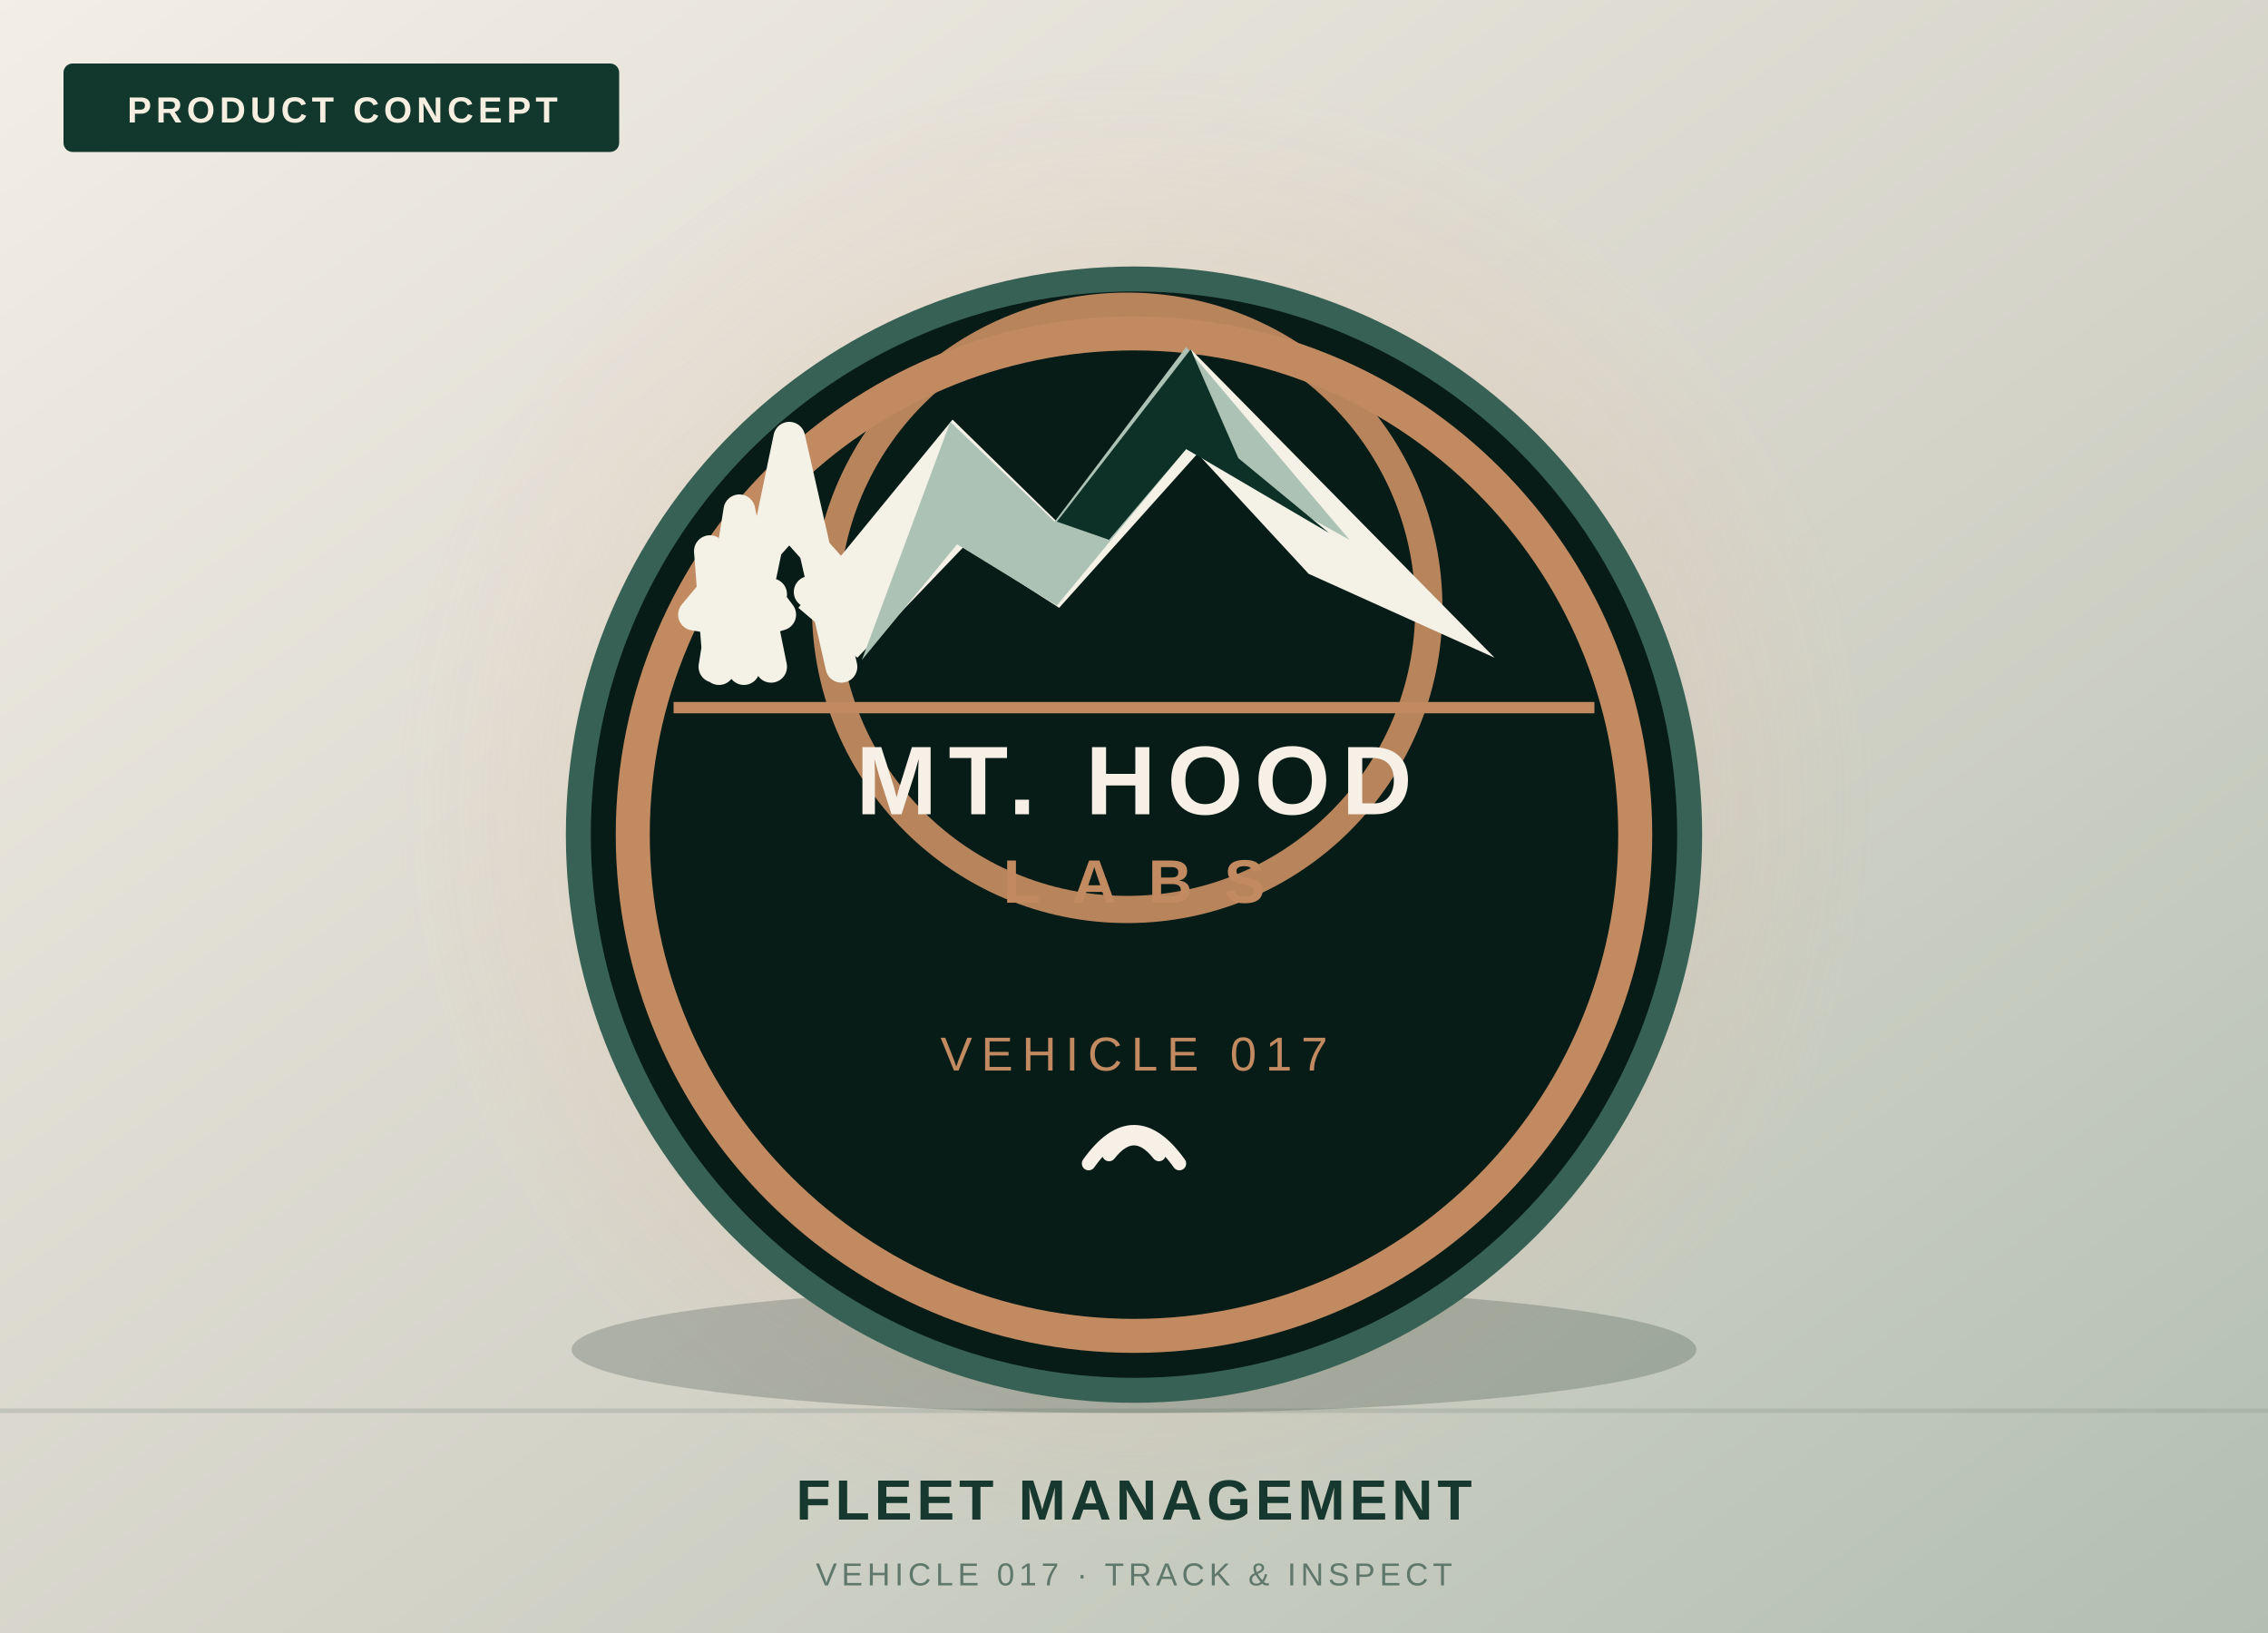
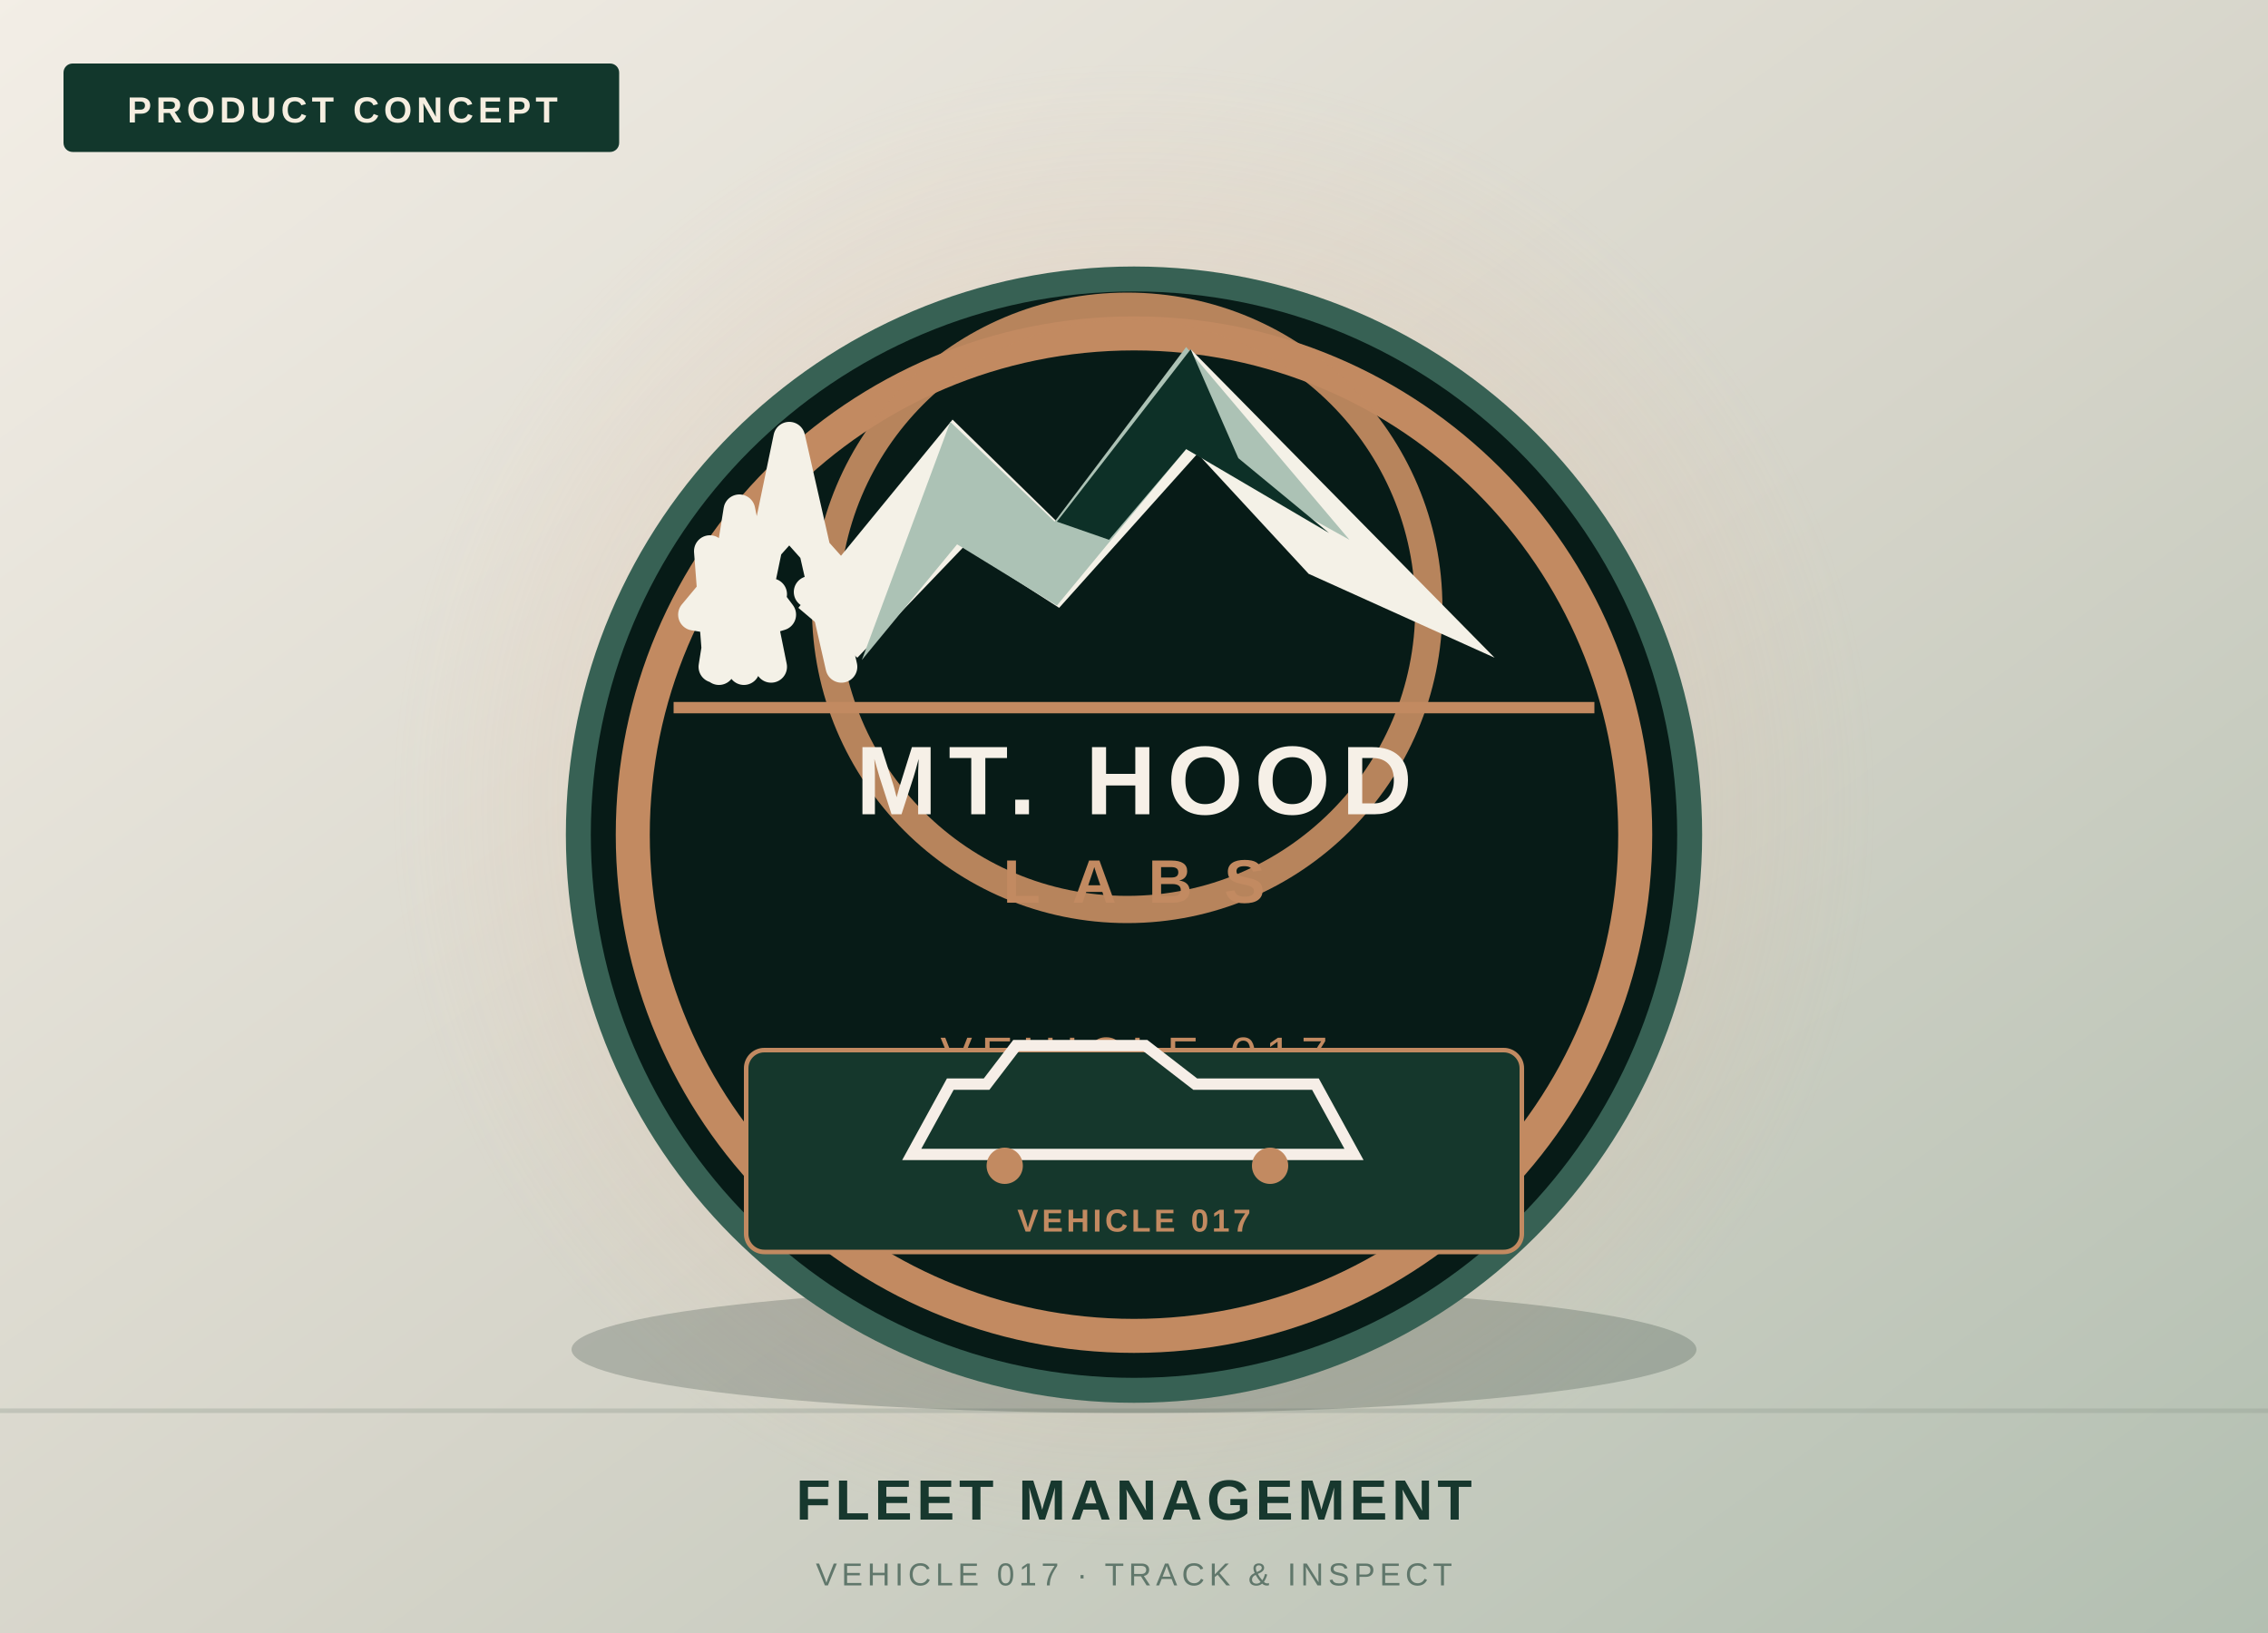
<svg xmlns="http://www.w3.org/2000/svg" viewBox="0 0 1000 720" role="img" aria-label="Fleet management 3D product concept by MT. HOOD LABS">
  <defs>
    <linearGradient id="back" x1="0" y1="0" x2="1" y2="1">
      <stop stop-color="#f3eee6" />
      <stop offset=".55" stop-color="#d5d4c9" />
      <stop offset="1" stop-color="#b2bfb1" />
    </linearGradient>
    <radialGradient id="halo">
      <stop stop-color="#e8b99b" stop-opacity=".5" />
      <stop offset="1" stop-color="#e8b99b" stop-opacity="0" />
    </radialGradient>
  </defs>
  <rect width="1000" height="720" fill="url(#back)" />
  <circle cx="500" cy="355" r="330" fill="url(#halo)" />
  <path d="M0 622h1000" stroke="#8e9b90" stroke-width="2" opacity=".35" />
  <ellipse cx="500" cy="595" rx="248" ry="28" fill="#082017" opacity=".2" />
  <circle cx="500" cy="368" r="245" fill="#071b17" stroke="#376154" stroke-width="11" />
  <circle cx="500" cy="368" r="221" fill="none" stroke="#c28a61" stroke-width="15" />
  <g transform="translate(0 -18)">
    <circle cx="497" cy="286" r="133" fill="none" stroke="#c28a61" stroke-width="12" opacity=".94" />
    <path d="M352 286 420 203 466 248 525 172 659 308l-82-37-49-53-61 68-42-27-47 49Z" fill="#f4f1e7" />
    <path d="m419 204 46 44 58-77 72 85-72-40-57 69-44-27-42 51Z" fill="#acc2b5" />
    <path d="m525 172 21 48 40 33-63-37-34 40-23-8Z" fill="#0d3027" />
    <path d="M327 312l21-101 23 101m-31-32-18-3 26-29 25 28-16 3m-42 33 11-69 14 69m-22-21-12-2 20-24 18 24-10 3m-17 21-4-52 15 52" stroke="#f4f1e7" stroke-width="14" fill="none" stroke-linejoin="round" stroke-linecap="round" />
    <path d="M297 330h406" stroke="#c28a61" stroke-width="5" />
    <text x="500" y="377" fill="#f6f0e7" font-family="Arial,sans-serif" font-size="43" letter-spacing="5" text-anchor="middle" font-weight="800">MT. HOOD</text>
    <text x="500" y="416" fill="#c28a61" font-family="Arial,sans-serif" font-size="27" letter-spacing="14" text-anchor="middle" font-weight="700">LABS</text>
  </g>
  <text x="500" y="472" fill="#c28a61" font-family="Arial" font-size="21" text-anchor="middle" letter-spacing="4">VEHICLE 017</text>
  <path d="M480 513q20-28 40 0m-31-4q11-14 22 0" fill="none" stroke="#f6f0e7" stroke-width="6" stroke-linecap="round" />
+   <g>
+     <rect x="329" y="463" width="342" height="89" rx="8" fill="#15372c" stroke="#c28a61" stroke-width="2" />
+     <path d="M402 509h195l-17-31h-53l-22-17h-57l-13 17h-16Z" fill="none" stroke="#f6eee7" stroke-width="5" />
+     <circle cx="443" cy="514" r="8" fill="#c28a61" />
+     <circle cx="560" cy="514" r="8" fill="#c28a61" />
+     <text x="500" y="543" text-anchor="middle" fill="#c28a61" font-family="Arial,sans-serif" font-size="14" font-weight="800" letter-spacing="1.5">VEHICLE 017</text>
+   </g>
  <rect x="28" y="28" width="245" height="39" rx="4" fill="#12372c" />
  <text x="151" y="54" font-family="Arial" font-size="16" font-weight="bold" letter-spacing="2" text-anchor="middle" fill="#f6eee0">PRODUCT CONCEPT</text>
  <text x="500" y="670" text-anchor="middle" font-family="Arial" font-size="25" font-weight="800" letter-spacing="2" fill="#17382e">FLEET MANAGEMENT</text>
  <text x="500" y="699" text-anchor="middle" font-family="Arial" font-size="14" letter-spacing="2" fill="#60776b">VEHICLE 017 · TRACK &amp; INSPECT</text>
</svg>
